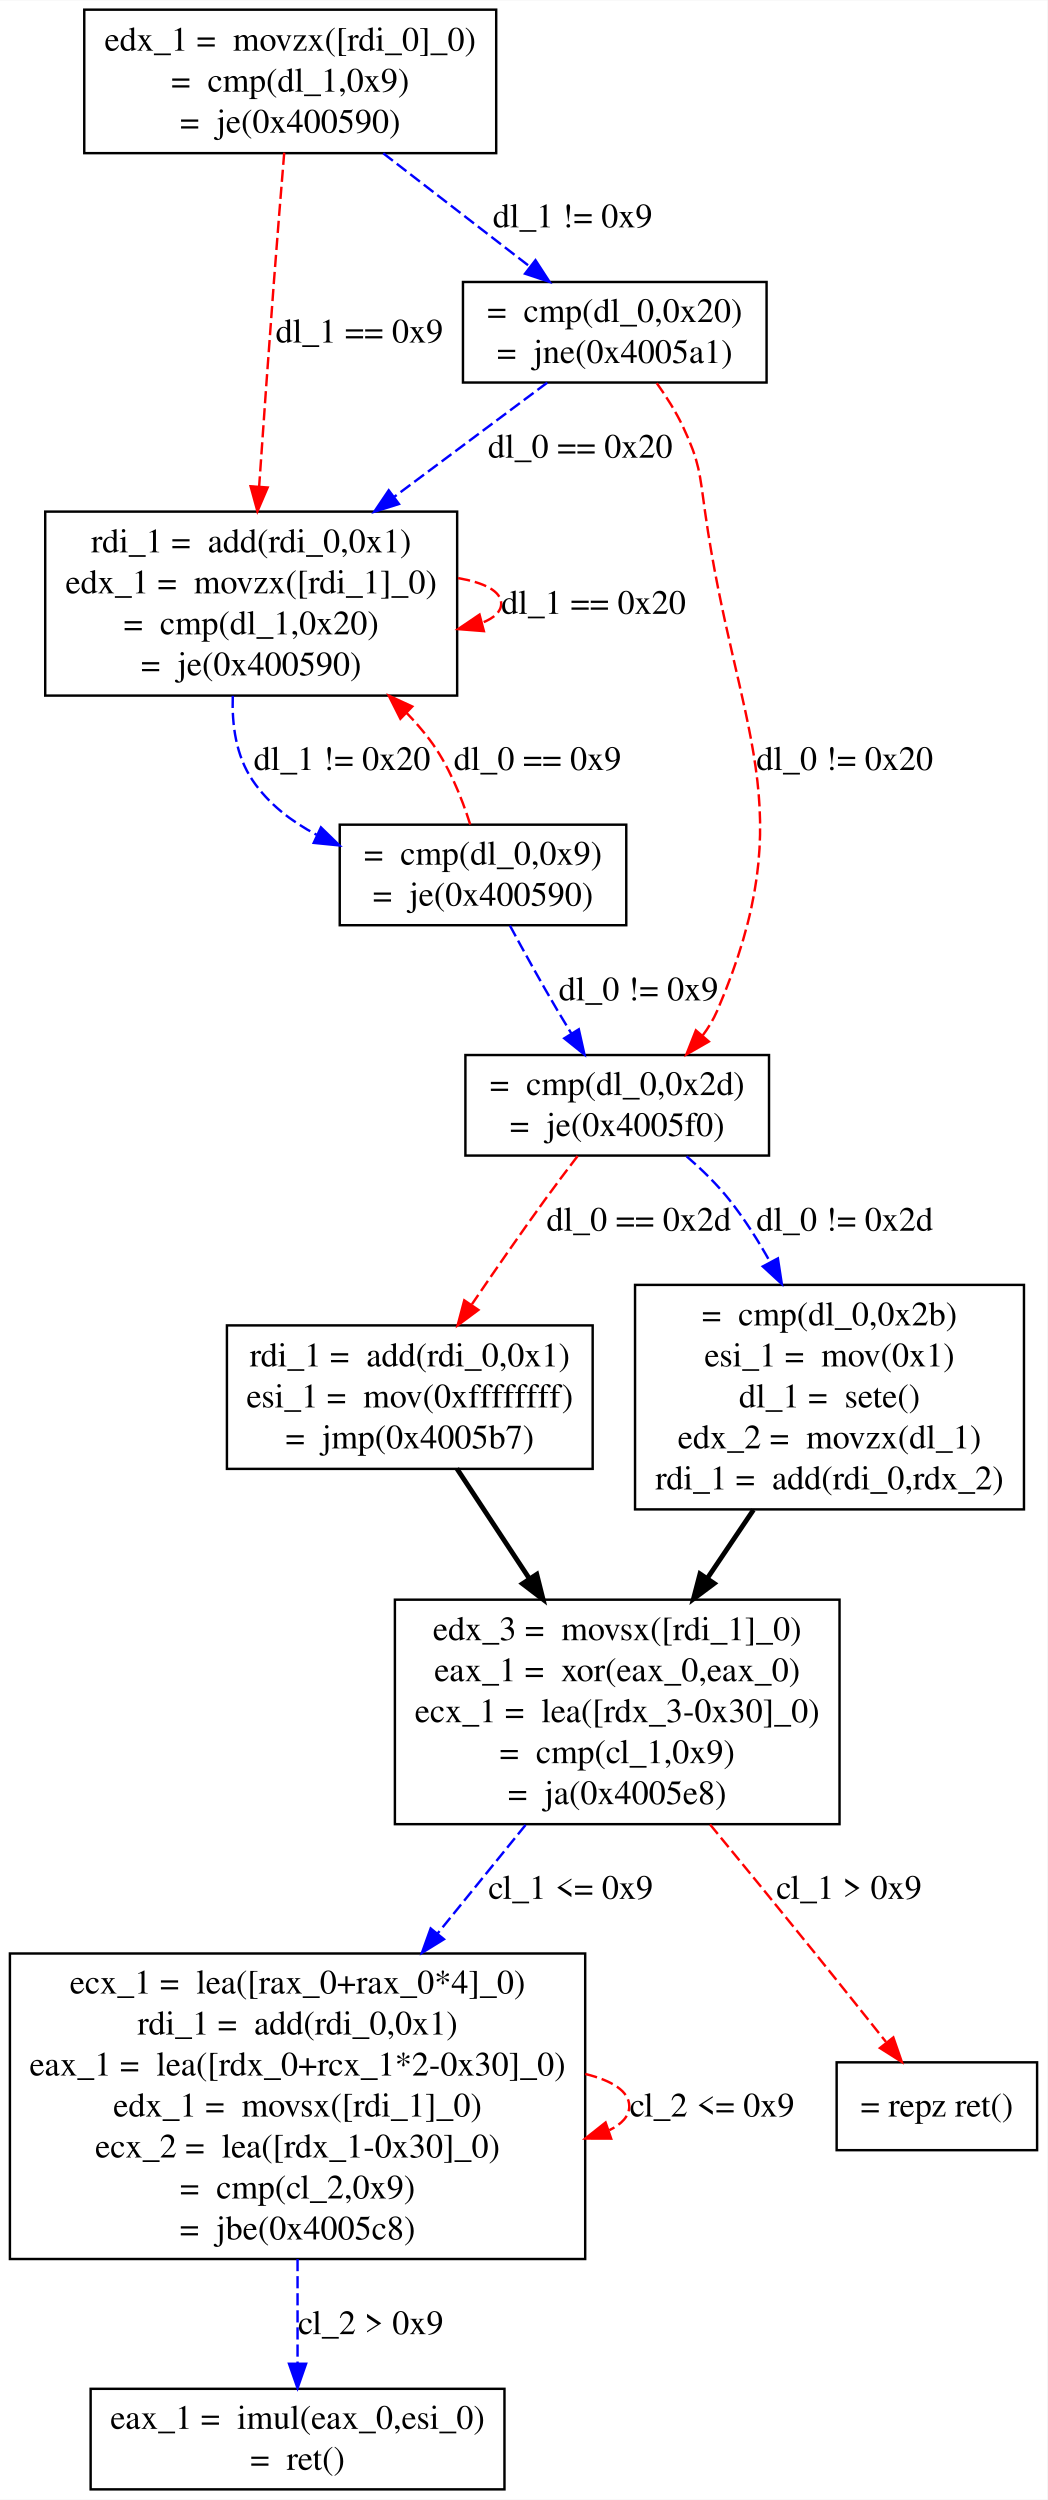
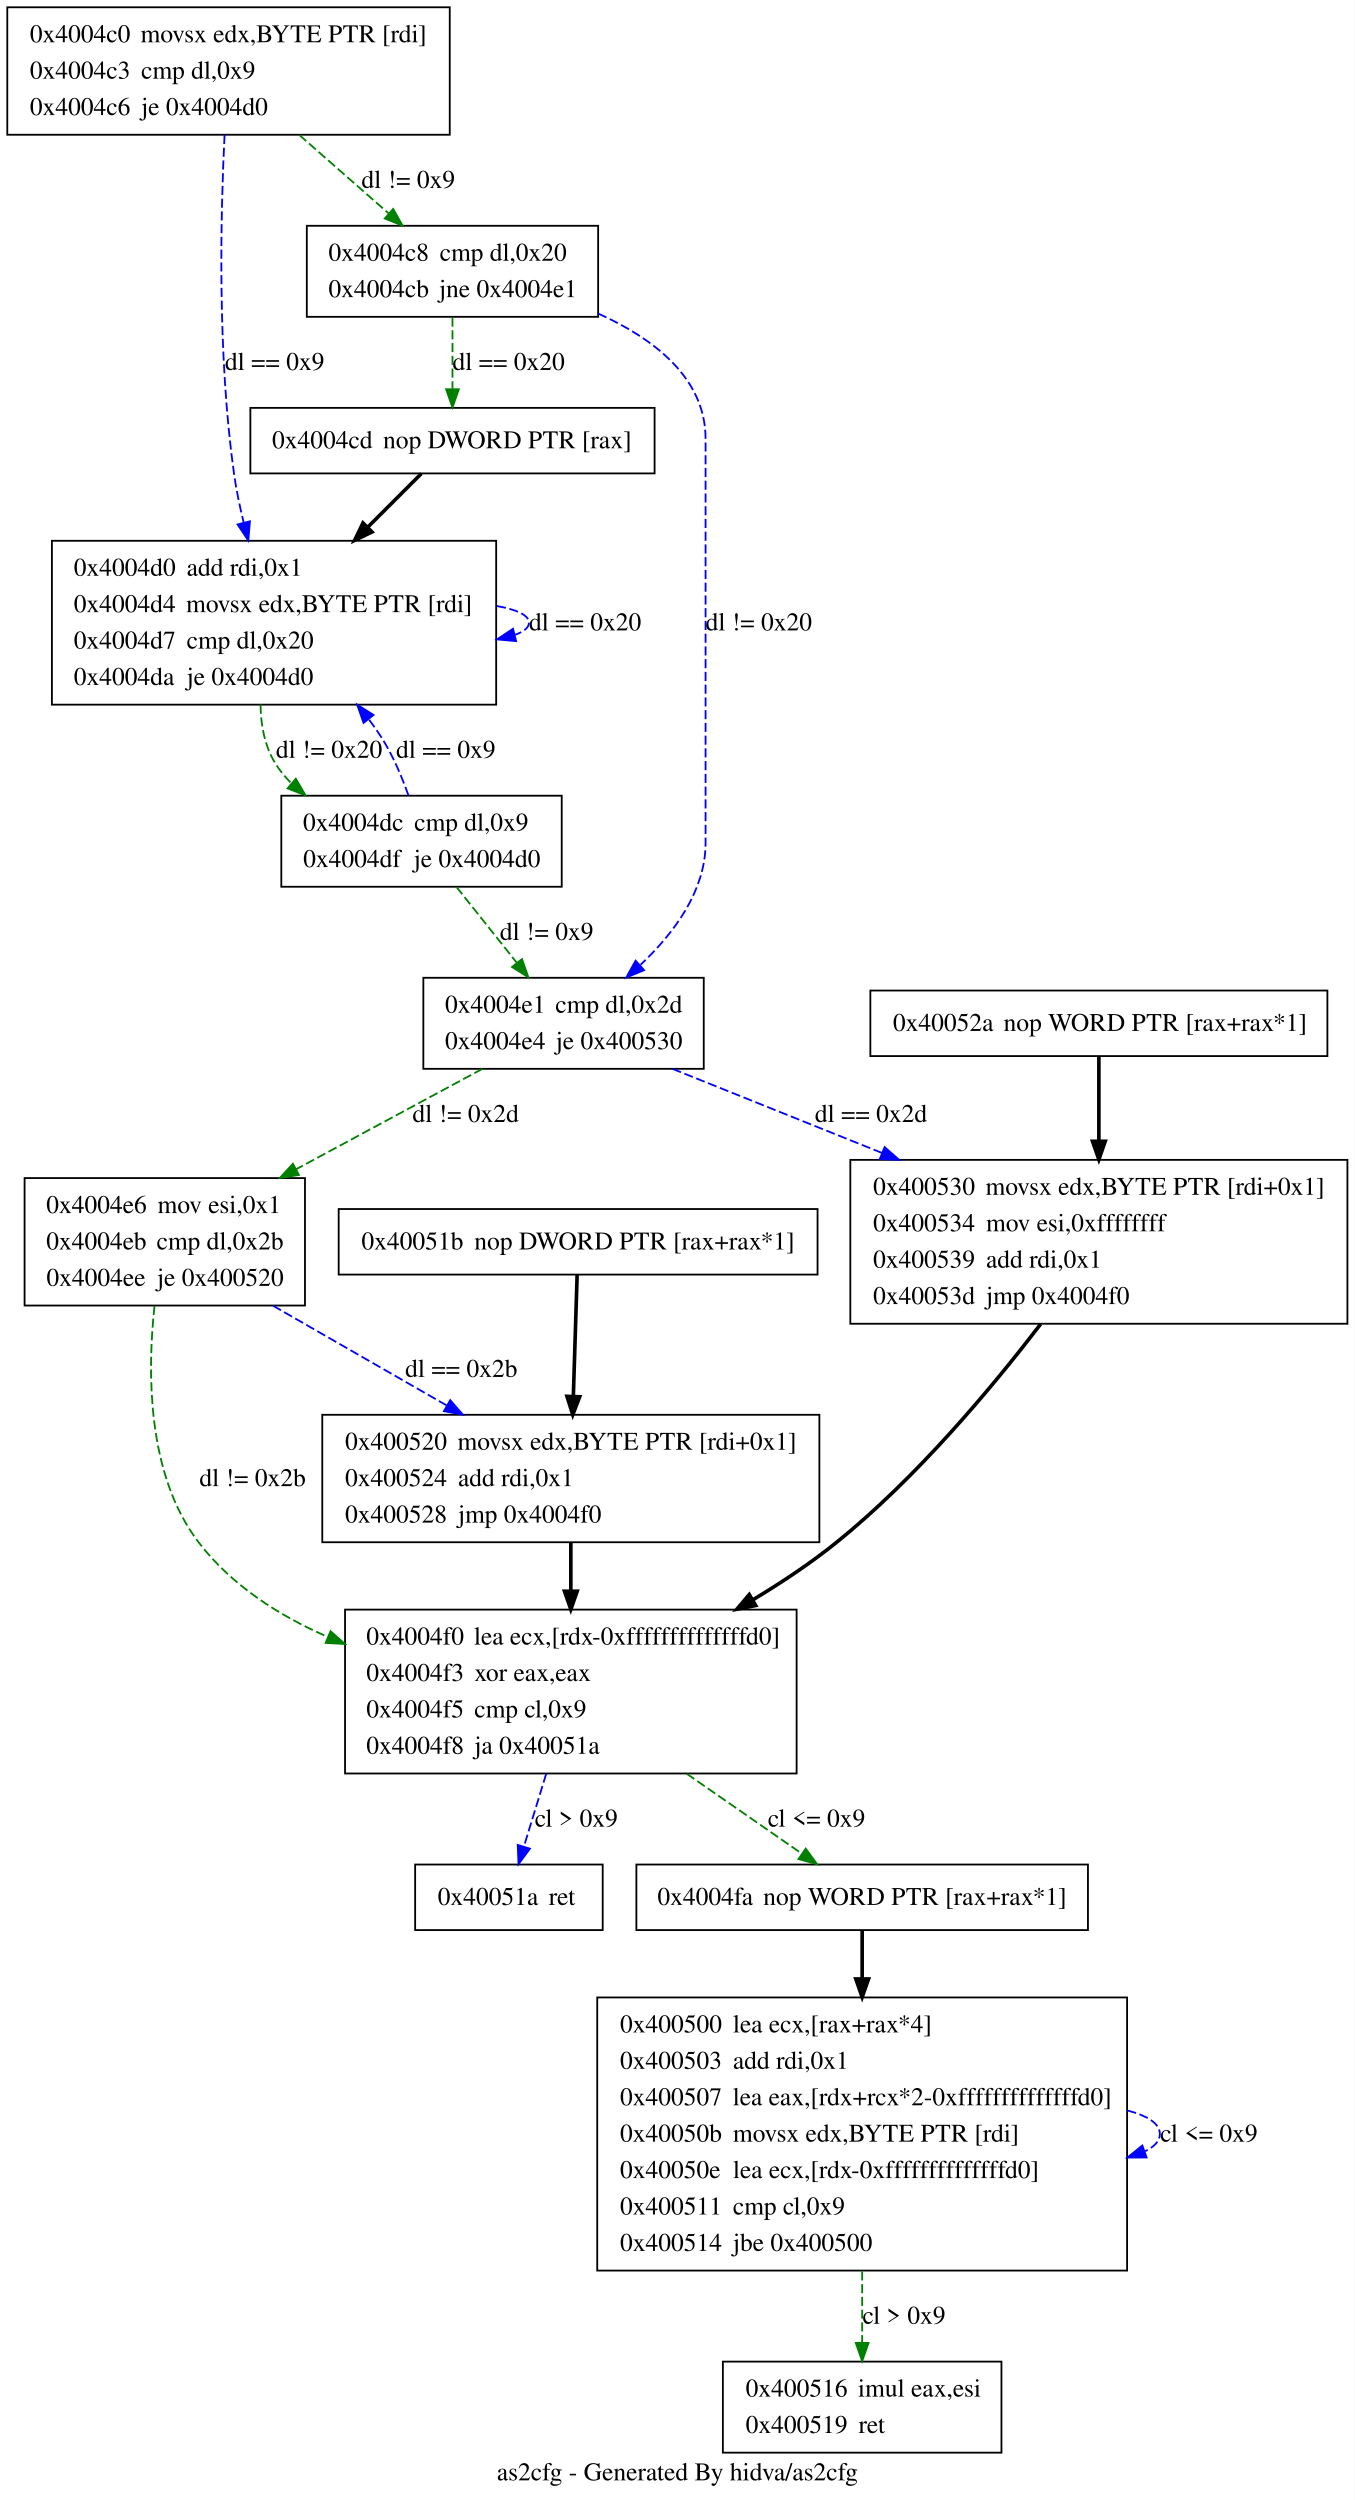
- <svg xmlns="http://www.w3.org/2000/svg" xmlns:xlink="http://www.w3.org/1999/xlink" width="429pt" height="1024pt" viewBox="0.00 0.00 429.22 1024.20">
-   <g id="graph0" class="graph" transform="scale(1 1) rotate(0) translate(4 1020.2)">
-     <polygon fill="#ffffff" stroke="transparent" points="-4,4 -4,-1020.2 425.224,-1020.2 425.224,4 -4,4" />
+ <svg xmlns="http://www.w3.org/2000/svg" width="744pt" height="1373pt" viewBox="0.00 0.00 744.00 1373.00">
+   <g id="graph0" class="graph" transform="scale(1 1) rotate(0) translate(4 1369)">
+     <polygon fill="white" stroke="transparent" points="-4,4 -4,-1369 740,-1369 740,4 -4,4" />
+     <text text-anchor="middle" x="368" y="-6.8" font-family="Times,serif" font-size="14.00">as2cfg - Generated By hidva/as2cfg</text>
    <g id="node1" class="node">
-       <g id="a_node1">
-         <a xlink:title="0x400580">
-           <polygon fill="none" stroke="#000000" points="199.346,-1016.401 30.53,-1016.401 30.53,-957.599 199.346,-957.599 199.346,-1016.401" />
-           <text text-anchor="middle" x="114.939" y="-999.6" font-family="Times,serif" font-size="14.00" fill="#000000">edx_1 =  movzx([rdi_0]_0)</text>
-           <text text-anchor="middle" x="114.939" y="-982.8" font-family="Times,serif" font-size="14.00" fill="#000000"> =  cmp(dl_1,0x9)</text>
-           <text text-anchor="middle" x="114.939" y="-966" font-family="Times,serif" font-size="14.00" fill="#000000"> =  je(0x400590)</text>
-         </a>
-       </g>
+       <polygon fill="none" stroke="black" points="243,-1365 0,-1365 0,-1295 243,-1295 243,-1365" />
+       <text text-anchor="start" x="12.39" y="-1345.8" font-family="Times,serif" font-size="14.00">0x4004c0</text>
+       <text text-anchor="start" x="73.17" y="-1345.8" font-family="Times,serif" font-size="14.00">movsx edx,BYTE PTR [rdi]</text>
+       <text text-anchor="start" x="12.39" y="-1325.8" font-family="Times,serif" font-size="14.00">0x4004c3</text>
+       <text text-anchor="start" x="73.5" y="-1325.8" font-family="Times,serif" font-size="14.00">cmp dl,0x9</text>
+       <text text-anchor="start" x="12.39" y="-1305.8" font-family="Times,serif" font-size="14.00">0x4004c6</text>
+       <text text-anchor="start" x="73.5" y="-1305.8" font-family="Times,serif" font-size="14.00">je 0x4004d0</text>
    </g>
    <g id="node2" class="node">
-       <g id="a_node2">
-         <a xlink:title="0x400590">
-           <polygon fill="none" stroke="#000000" points="183.346,-810.7 14.53,-810.7 14.53,-735.3 183.346,-735.3 183.346,-810.7" />
-           <text text-anchor="middle" x="98.939" y="-794" font-family="Times,serif" font-size="14.00" fill="#000000">rdi_1 =  add(rdi_0,0x1)</text>
-           <text text-anchor="middle" x="98.939" y="-777.2" font-family="Times,serif" font-size="14.00" fill="#000000">edx_1 =  movzx([rdi_1]_0)</text>
-           <text text-anchor="middle" x="98.939" y="-760.4" font-family="Times,serif" font-size="14.00" fill="#000000"> =  cmp(dl_1,0x20)</text>
-           <text text-anchor="middle" x="98.939" y="-743.6" font-family="Times,serif" font-size="14.00" fill="#000000"> =  je(0x400590)</text>
-         </a>
-       </g>
+       <polygon fill="none" stroke="black" points="268.5,-1072 24.5,-1072 24.5,-982 268.5,-982 268.5,-1072" />
+       <text text-anchor="start" x="36.5" y="-1052.8" font-family="Times,serif" font-size="14.00">0x4004d0</text>
+       <text text-anchor="start" x="98.5" y="-1052.8" font-family="Times,serif" font-size="14.00">add rdi,0x1</text>
+       <text text-anchor="start" x="36.5" y="-1032.8" font-family="Times,serif" font-size="14.00">0x4004d4</text>
+       <text text-anchor="start" x="98.17" y="-1032.8" font-family="Times,serif" font-size="14.00">movsx edx,BYTE PTR [rdi]</text>
+       <text text-anchor="start" x="36.5" y="-1012.8" font-family="Times,serif" font-size="14.00">0x4004d7</text>
+       <text text-anchor="start" x="98.5" y="-1012.8" font-family="Times,serif" font-size="14.00">cmp dl,0x20</text>
+       <text text-anchor="start" x="36.5" y="-992.8" font-family="Times,serif" font-size="14.00">0x4004da</text>
+       <text text-anchor="start" x="98.5" y="-992.8" font-family="Times,serif" font-size="14.00">je 0x4004d0</text>
    </g>
    <g id="edge1" class="edge">
-       <path fill="none" stroke="#ff0000" stroke-dasharray="5,2" d="M112.481,-957.784C111.185,-942.132 109.591,-922.518 108.259,-905 106.138,-877.115 103.927,-845.903 102.191,-820.833" />
-       <polygon fill="#ff0000" stroke="#ff0000" points="105.682,-820.581 101.502,-810.846 98.699,-821.063 105.682,-820.581" />
-       <text text-anchor="middle" x="143.278" y="-880" font-family="Times,serif" font-size="14.00" fill="#000000">dl_1 == 0x9</text>
+       <path fill="none" stroke="blue" stroke-dasharray="5,2" d="M119.33,-1294.88C117.16,-1251.46 115.34,-1174.25 124.5,-1109 125.74,-1100.19 127.63,-1090.98 129.81,-1082.06" />
+       <polygon fill="blue" stroke="blue" points="133.25,-1082.7 132.36,-1072.14 126.47,-1080.96 133.25,-1082.7" />
+       <text text-anchor="middle" x="146.84" y="-1165.8" font-family="Times,serif" font-size="14.00">dl == 0x9</text>
    </g>
    <g id="node3" class="node">
-       <g id="a_node3">
-         <a xlink:title="0x400588">
-           <polygon fill="none" stroke="#000000" points="310.15,-904.802 185.727,-904.802 185.727,-863.598 310.15,-863.598 310.15,-904.802" />
-           <text text-anchor="middle" x="247.939" y="-888.4" font-family="Times,serif" font-size="14.00" fill="#000000"> =  cmp(dl_0,0x20)</text>
-           <text text-anchor="middle" x="247.939" y="-871.6" font-family="Times,serif" font-size="14.00" fill="#000000"> =  jne(0x4005a1)</text>
-         </a>
-       </g>
+       <polygon fill="none" stroke="black" points="324.5,-1245 164.5,-1245 164.5,-1195 324.5,-1195 324.5,-1245" />
+       <text text-anchor="start" x="176.39" y="-1225.8" font-family="Times,serif" font-size="14.00">0x4004c8</text>
+       <text text-anchor="start" x="237.5" y="-1225.8" font-family="Times,serif" font-size="14.00">cmp dl,0x20</text>
+       <text text-anchor="start" x="176.39" y="-1205.8" font-family="Times,serif" font-size="14.00">0x4004cb</text>
+       <text text-anchor="start" x="237.09" y="-1205.8" font-family="Times,serif" font-size="14.00">jne 0x4004e1</text>
    </g>
    <g id="edge2" class="edge">
-       <path fill="none" stroke="#0000ff" stroke-dasharray="5,2" d="M153.051,-957.542C171.956,-942.93 194.628,-925.405 213.07,-911.151" />
-       <polygon fill="#0000ff" stroke="#0000ff" points="215.445,-913.739 221.216,-904.854 211.164,-908.201 215.445,-913.739" />
-       <text text-anchor="middle" x="230.661" y="-927.2" font-family="Times,serif" font-size="14.00" fill="#000000">dl_1 != 0x9</text>
+       <path fill="none" stroke="green" stroke-dasharray="5,2" d="M160.42,-1294.83C176.12,-1281.04 194.1,-1265.25 209.4,-1251.82" />
+       <polygon fill="green" stroke="green" points="211.92,-1254.26 217.13,-1245.04 207.3,-1249 211.92,-1254.26" />
+       <text text-anchor="middle" x="220.22" y="-1265.8" font-family="Times,serif" font-size="14.00">dl != 0x9</text>
+     </g>
+     <g id="edge6" class="edge">
+       <path fill="none" stroke="blue" stroke-dasharray="5,2" d="M268.9,-1036.16C279.72,-1034.23 286.5,-1031.18 286.5,-1027 286.5,-1024.32 283.72,-1022.11 278.87,-1020.36" />
+       <polygon fill="blue" stroke="blue" points="279.45,-1016.89 268.9,-1017.84 277.74,-1023.68 279.45,-1016.89" />
+       <text text-anchor="middle" x="317.34" y="-1022.8" font-family="Times,serif" font-size="14.00">dl == 0x20</text>
+     </g>
+     <g id="node6" class="node">
+       <polygon fill="none" stroke="black" points="304.5,-932 150.5,-932 150.5,-882 304.5,-882 304.5,-932" />
+       <text text-anchor="start" x="162.39" y="-912.8" font-family="Times,serif" font-size="14.00">0x4004dc</text>
+       <text text-anchor="start" x="223.5" y="-912.8" font-family="Times,serif" font-size="14.00">cmp dl,0x9</text>
+       <text text-anchor="start" x="162.5" y="-892.8" font-family="Times,serif" font-size="14.00">0x4004df</text>
+       <text text-anchor="start" x="223.2" y="-892.8" font-family="Times,serif" font-size="14.00">je 0x4004d0</text>
+     </g>
+     <g id="edge7" class="edge">
+       <path fill="none" stroke="green" stroke-dasharray="5,2" d="M139.09,-981.99C139.23,-970.89 141.27,-959.46 147.05,-950 149.59,-945.85 152.68,-942.09 156.16,-938.68" />
+       <polygon fill="green" stroke="green" points="158.45,-941.33 163.8,-932.19 153.92,-936 158.45,-941.33" />
+       <text text-anchor="middle" x="176.72" y="-952.8" font-family="Times,serif" font-size="14.00">dl != 0x20</text>
+     </g>
+     <g id="node4" class="node">
+       <polygon fill="none" stroke="black" points="382.5,-832 228.5,-832 228.5,-782 382.5,-782 382.5,-832" />
+       <text text-anchor="start" x="240.39" y="-812.8" font-family="Times,serif" font-size="14.00">0x4004e1</text>
+       <text text-anchor="start" x="301" y="-812.8" font-family="Times,serif" font-size="14.00">cmp dl,0x2d</text>
+       <text text-anchor="start" x="240.39" y="-792.8" font-family="Times,serif" font-size="14.00">0x4004e4</text>
+       <text text-anchor="start" x="301.2" y="-792.8" font-family="Times,serif" font-size="14.00">je 0x400530</text>
    </g>
    <g id="edge3" class="edge">
-       <path fill="none" stroke="#ff0000" stroke-dasharray="5,2" d="M183.736,-783.45C194.385,-781.608 201.393,-778.125 201.393,-773 201.393,-769.717 198.517,-767.107 193.65,-765.172" />
-       <polygon fill="#ff0000" stroke="#ff0000" points="194.298,-761.723 183.736,-762.55 192.509,-768.49 194.298,-761.723" />
-       <text text-anchor="middle" x="239.232" y="-768.8" font-family="Times,serif" font-size="14.00" fill="#000000">dl_1 == 0x20</text>
-     </g>
-     <g id="node4" class="node">
-       <g id="a_node4">
-         <a xlink:title="0x40059c">
-           <polygon fill="none" stroke="#000000" points="252.65,-682.402 135.227,-682.402 135.227,-641.198 252.65,-641.198 252.65,-682.402" />
-           <text text-anchor="middle" x="193.939" y="-666" font-family="Times,serif" font-size="14.00" fill="#000000"> =  cmp(dl_0,0x9)</text>
-           <text text-anchor="middle" x="193.939" y="-649.2" font-family="Times,serif" font-size="14.00" fill="#000000"> =  je(0x400590)</text>
-         </a>
-       </g>
+       <path fill="none" stroke="blue" stroke-dasharray="5,2" d="M324.55,-1196.78C355.45,-1182.9 383.5,-1161.17 383.5,-1128 383.5,-1128 383.5,-1128 383.5,-906 383.5,-879.74 366.15,-856.45 347.81,-839.17" />
+       <polygon fill="blue" stroke="blue" points="349.73,-836.19 339.94,-832.14 345.07,-841.41 349.73,-836.19" />
+       <text text-anchor="middle" x="412.72" y="-1022.8" font-family="Times,serif" font-size="14.00">dl != 0x20</text>
+     </g>
+     <g id="node5" class="node">
+       <polygon fill="none" stroke="black" points="355.5,-1145 133.5,-1145 133.5,-1109 355.5,-1109 355.5,-1145" />
+       <text text-anchor="start" x="145.39" y="-1122.8" font-family="Times,serif" font-size="14.00">0x4004cd</text>
+       <text text-anchor="start" x="206.37" y="-1122.8" font-family="Times,serif" font-size="14.00">nop DWORD PTR [rax]</text>
    </g>
    <g id="edge4" class="edge">
-       <path fill="none" stroke="#0000ff" stroke-dasharray="5,2" d="M91.399,-735.224C90.969,-723.279 92.736,-710.598 99.493,-700.6 106.018,-690.944 115.421,-683.689 125.792,-678.239" />
-       <polygon fill="#0000ff" stroke="#0000ff" points="127.522,-681.294 135.108,-673.898 124.566,-674.949 127.522,-681.294" />
-       <text text-anchor="middle" x="136.161" y="-704.8" font-family="Times,serif" font-size="14.00" fill="#000000">dl_1 != 0x20</text>
-     </g>
-     <g id="edge6" class="edge">
-       <path fill="none" stroke="#0000ff" stroke-dasharray="5,2" d="M220.262,-863.545C202.65,-850.401 179.168,-832.876 157.555,-816.746" />
-       <polygon fill="#0000ff" stroke="#0000ff" points="159.487,-813.821 149.38,-810.645 155.301,-819.431 159.487,-813.821" />
-       <text text-anchor="middle" x="233.778" y="-832.8" font-family="Times,serif" font-size="14.00" fill="#000000">dl_0 == 0x20</text>
-     </g>
-     <g id="node5" class="node">
-       <g id="a_node5">
-         <a xlink:title="0x4005a1">
-           <polygon fill="none" stroke="#000000" points="311.15,-588.002 186.727,-588.002 186.727,-546.798 311.15,-546.798 311.15,-588.002" />
-           <text text-anchor="middle" x="248.939" y="-571.6" font-family="Times,serif" font-size="14.00" fill="#000000"> =  cmp(dl_0,0x2d)</text>
-           <text text-anchor="middle" x="248.939" y="-554.8" font-family="Times,serif" font-size="14.00" fill="#000000"> =  je(0x4005f0)</text>
-         </a>
-       </g>
+       <path fill="none" stroke="green" stroke-dasharray="5,2" d="M244.5,-1194.61C244.5,-1182.56 244.5,-1167.97 244.5,-1155.52" />
+       <polygon fill="green" stroke="green" points="248,-1155.24 244.5,-1145.24 241,-1155.24 248,-1155.24" />
+       <text text-anchor="middle" x="275.34" y="-1165.8" font-family="Times,serif" font-size="14.00">dl == 0x20</text>
+     </g>
+     <g id="node7" class="node">
+       <polygon fill="none" stroke="black" points="736,-732 463,-732 463,-642 736,-642 736,-732" />
+       <text text-anchor="start" x="475.5" y="-712.8" font-family="Times,serif" font-size="14.00">0x400530</text>
+       <text text-anchor="start" x="537.22" y="-712.8" font-family="Times,serif" font-size="14.00">movsx edx,BYTE PTR [rdi+0x1]</text>
+       <text text-anchor="start" x="475.5" y="-692.8" font-family="Times,serif" font-size="14.00">0x400534</text>
+       <text text-anchor="start" x="537.5" y="-692.8" font-family="Times,serif" font-size="14.00">mov esi,0xffffffff</text>
+       <text text-anchor="start" x="475.5" y="-672.8" font-family="Times,serif" font-size="14.00">0x400539</text>
+       <text text-anchor="start" x="537.5" y="-672.8" font-family="Times,serif" font-size="14.00">add rdi,0x1</text>
+       <text text-anchor="start" x="475.5" y="-652.8" font-family="Times,serif" font-size="14.00">0x40053d</text>
+       <text text-anchor="start" x="537.5" y="-652.8" font-family="Times,serif" font-size="14.00">jmp 0x4004f0</text>
+     </g>
+     <g id="edge10" class="edge">
+       <path fill="none" stroke="blue" stroke-dasharray="5,2" d="M365.35,-781.98C398.46,-768.69 440.79,-751.7 480.34,-735.83" />
+       <polygon fill="blue" stroke="blue" points="481.82,-739.01 489.79,-732.03 479.21,-732.51 481.82,-739.01" />
+       <text text-anchor="middle" x="474.34" y="-752.8" font-family="Times,serif" font-size="14.00">dl == 0x2d</text>
+     </g>
+     <g id="node8" class="node">
+       <polygon fill="none" stroke="black" points="163.5,-722 9.5,-722 9.5,-652 163.5,-652 163.5,-722" />
+       <text text-anchor="start" x="21.39" y="-702.8" font-family="Times,serif" font-size="14.00">0x4004e6</text>
+       <text text-anchor="start" x="82.5" y="-702.8" font-family="Times,serif" font-size="14.00">mov esi,0x1</text>
+       <text text-anchor="start" x="21.39" y="-682.8" font-family="Times,serif" font-size="14.00">0x4004eb</text>
+       <text text-anchor="start" x="82" y="-682.8" font-family="Times,serif" font-size="14.00">cmp dl,0x2b</text>
+       <text text-anchor="start" x="21.5" y="-662.8" font-family="Times,serif" font-size="14.00">0x4004ee</text>
+       <text text-anchor="start" x="82.2" y="-662.8" font-family="Times,serif" font-size="14.00">je 0x400520</text>
+     </g>
+     <g id="edge11" class="edge">
+       <path fill="none" stroke="green" stroke-dasharray="5,2" d="M260.92,-781.98C231.53,-766.14 192.37,-745.05 158.61,-726.85" />
+       <polygon fill="green" stroke="green" points="160.16,-723.71 149.7,-722.05 156.84,-729.88 160.16,-723.71" />
+       <text text-anchor="middle" x="251.72" y="-752.8" font-family="Times,serif" font-size="14.00">dl != 0x2d</text>
    </g>
    <g id="edge5" class="edge">
-       <path fill="none" stroke="#ff0000" stroke-dasharray="5,2" d="M265.147,-863.337C269.129,-857.762 273.043,-851.566 275.938,-845.4 282.73,-830.94 282.711,-826.419 284.938,-810.6 297.606,-720.616 325.867,-689.667 289.938,-606.2 288.37,-602.557 286.274,-599.096 283.854,-595.851" />
-       <polygon fill="#ff0000" stroke="#ff0000" points="286.476,-593.533 277.294,-588.248 281.177,-598.106 286.476,-593.533" />
-       <text text-anchor="middle" x="342.161" y="-704.8" font-family="Times,serif" font-size="14.00" fill="#000000">dl_0 != 0x20</text>
+       <path fill="none" stroke="black" stroke-width="2" d="M227.43,-1108.93C219.14,-1100.64 208.7,-1090.2 198.09,-1079.59" />
+       <polygon fill="black" stroke="black" stroke-width="2" points="200.29,-1076.84 190.74,-1072.24 195.34,-1081.79 200.29,-1076.84" />
+     </g>
+     <g id="edge8" class="edge">
+       <path fill="none" stroke="blue" stroke-dasharray="5,2" d="M220.32,-932.14C216.7,-942.4 211.73,-954.22 205.5,-964 203.36,-967.36 201.02,-970.69 198.55,-973.97" />
+       <polygon fill="blue" stroke="blue" points="195.66,-971.98 192.17,-981.99 201.13,-976.34 195.66,-971.98" />
+       <text text-anchor="middle" x="240.84" y="-952.8" font-family="Times,serif" font-size="14.00">dl == 0x9</text>
    </g>
    <g id="edge9" class="edge">
-       <path fill="none" stroke="#ff0000" stroke-dasharray="5,2" d="M188.707,-682.452C185.203,-693.558 179.774,-707.057 171.939,-717.4 169.083,-721.17 165.907,-724.813 162.525,-728.308" />
-       <polygon fill="#ff0000" stroke="#ff0000" points="160.084,-725.801 155.328,-735.268 164.95,-730.832 160.084,-725.801" />
-       <text text-anchor="middle" x="216.278" y="-704.8" font-family="Times,serif" font-size="14.00" fill="#000000">dl_0 == 0x9</text>
-     </g>
-     <g id="edge10" class="edge">
-       <path fill="none" stroke="#0000ff" stroke-dasharray="5,2" d="M204.966,-641.039C210.651,-630.517 217.784,-617.588 224.493,-606.2 226.285,-603.158 228.189,-600.006 230.114,-596.873" />
-       <polygon fill="#0000ff" stroke="#0000ff" points="233.199,-598.54 235.513,-588.201 227.256,-594.84 233.199,-598.54" />
-       <text text-anchor="middle" x="257.661" y="-610.4" font-family="Times,serif" font-size="14.00" fill="#000000">dl_0 != 0x9</text>
-     </g>
-     <g id="node6" class="node">
-       <g id="a_node6">
-         <a xlink:title="0x4005f0">
-           <polygon fill="none" stroke="#000000" points="238.88,-477.201 88.997,-477.201 88.997,-418.399 238.88,-418.399 238.88,-477.201" />
-           <text text-anchor="middle" x="163.939" y="-460.4" font-family="Times,serif" font-size="14.00" fill="#000000">rdi_1 =  add(rdi_0,0x1)</text>
-           <text text-anchor="middle" x="163.939" y="-443.6" font-family="Times,serif" font-size="14.00" fill="#000000">esi_1 =  mov(0xffffffff)</text>
-           <text text-anchor="middle" x="163.939" y="-426.8" font-family="Times,serif" font-size="14.00" fill="#000000"> =  jmp(0x4005b7)</text>
-         </a>
-       </g>
-     </g>
-     <g id="edge7" class="edge">
-       <path fill="none" stroke="#ff0000" stroke-dasharray="5,2" d="M232.715,-546.61C228.289,-540.825 223.536,-534.508 219.259,-528.6 209.281,-514.819 198.65,-499.465 189.401,-485.873" />
-       <polygon fill="#ff0000" stroke="#ff0000" points="192.052,-483.545 183.544,-477.23 186.257,-487.472 192.052,-483.545" />
-       <text text-anchor="middle" x="257.778" y="-516" font-family="Times,serif" font-size="14.00" fill="#000000">dl_0 == 0x2d</text>
-     </g>
-     <g id="node7" class="node">
-       <g id="a_node7">
-         <a xlink:title="0x4005a6">
-           <polygon fill="none" stroke="#000000" points="415.632,-493.8 256.245,-493.8 256.245,-401.8 415.632,-401.8 415.632,-493.8" />
-           <text text-anchor="middle" x="335.938" y="-477.2" font-family="Times,serif" font-size="14.00" fill="#000000"> =  cmp(dl_0,0x2b)</text>
-           <text text-anchor="middle" x="335.938" y="-460.4" font-family="Times,serif" font-size="14.00" fill="#000000">esi_1 =  mov(0x1)</text>
-           <text text-anchor="middle" x="335.938" y="-443.6" font-family="Times,serif" font-size="14.00" fill="#000000">dl_1 =  sete()</text>
-           <text text-anchor="middle" x="335.938" y="-426.8" font-family="Times,serif" font-size="14.00" fill="#000000">edx_2 =  movzx(dl_1)</text>
-           <text text-anchor="middle" x="335.938" y="-410" font-family="Times,serif" font-size="14.00" fill="#000000">rdi_1 =  add(rdi_0,rdx_2)</text>
-         </a>
-       </g>
-     </g>
-     <g id="edge8" class="edge">
-       <path fill="none" stroke="#0000ff" stroke-dasharray="5,2" d="M277.392,-546.476C283.632,-541.086 289.879,-534.988 294.938,-528.6 301.091,-520.831 306.699,-511.993 311.657,-503.082" />
-       <polygon fill="#0000ff" stroke="#0000ff" points="314.784,-504.655 316.394,-494.183 308.605,-501.365 314.784,-504.655" />
-       <text text-anchor="middle" x="342.161" y="-516" font-family="Times,serif" font-size="14.00" fill="#000000">dl_0 != 0x2d</text>
-     </g>
-     <g id="node8" class="node">
-       <g id="a_node8">
-         <a xlink:title="0x4005b7">
-           <polygon fill="none" stroke="#000000" points="340.046,-364.8 157.831,-364.8 157.831,-272.8 340.046,-272.8 340.046,-364.8" />
-           <text text-anchor="middle" x="248.939" y="-348.2" font-family="Times,serif" font-size="14.00" fill="#000000">edx_3 =  movsx([rdi_1]_0)</text>
-           <text text-anchor="middle" x="248.939" y="-331.4" font-family="Times,serif" font-size="14.00" fill="#000000">eax_1 =  xor(eax_0,eax_0)</text>
-           <text text-anchor="middle" x="248.939" y="-314.6" font-family="Times,serif" font-size="14.00" fill="#000000">ecx_1 =  lea([rdx_3-0x30]_0)</text>
-           <text text-anchor="middle" x="248.939" y="-297.8" font-family="Times,serif" font-size="14.00" fill="#000000"> =  cmp(cl_1,0x9)</text>
-           <text text-anchor="middle" x="248.939" y="-281" font-family="Times,serif" font-size="14.00" fill="#000000"> =  ja(0x4005e8)</text>
-         </a>
-       </g>
-     </g>
-     <g id="edge11" class="edge">
-       <path fill="none" stroke="#000000" stroke-width="2" d="M183.226,-418.528C192.029,-405.168 202.749,-388.9 212.955,-373.411" />
-       <polygon fill="#000000" stroke="#000000" stroke-width="2" points="215.977,-375.185 218.556,-364.909 210.131,-371.334 215.977,-375.185" />
+       <path fill="none" stroke="green" stroke-dasharray="5,2" d="M246.78,-881.78C256.72,-869.29 268.97,-853.89 279.71,-840.4" />
+       <polygon fill="green" stroke="green" points="282.68,-842.29 286.17,-832.29 277.2,-837.93 282.68,-842.29" />
+       <text text-anchor="middle" x="296.22" y="-852.8" font-family="Times,serif" font-size="14.00">dl != 0x9</text>
+     </g>
+     <g id="node10" class="node">
+       <polygon fill="none" stroke="black" points="433.5,-485 185.5,-485 185.5,-395 433.5,-395 433.5,-485" />
+       <text text-anchor="start" x="197.17" y="-465.8" font-family="Times,serif" font-size="14.00">0x4004f0</text>
+       <text text-anchor="start" x="256.27" y="-465.8" font-family="Times,serif" font-size="14.00">lea ecx,[rdx-0xffffffffffffffd0]</text>
+       <text text-anchor="start" x="197.17" y="-445.8" font-family="Times,serif" font-size="14.00">0x4004f3</text>
+       <text text-anchor="start" x="256.5" y="-445.8" font-family="Times,serif" font-size="14.00">xor eax,eax</text>
+       <text text-anchor="start" x="197.17" y="-425.8" font-family="Times,serif" font-size="14.00">0x4004f5</text>
+       <text text-anchor="start" x="256.5" y="-425.8" font-family="Times,serif" font-size="14.00">cmp cl,0x9</text>
+       <text text-anchor="start" x="197.17" y="-405.8" font-family="Times,serif" font-size="14.00">0x4004f8</text>
+       <text text-anchor="start" x="256.5" y="-405.8" font-family="Times,serif" font-size="14.00">ja 0x40051a</text>
+     </g>
+     <g id="edge22" class="edge">
+       <path fill="none" stroke="black" stroke-width="2" d="M567.55,-641.85C540.47,-606.51 499.16,-557.19 455.5,-522 441.41,-510.64 425.51,-500.01 409.51,-490.42" />
+       <polygon fill="black" stroke="black" stroke-width="2" points="411.03,-487.25 400.63,-485.2 407.48,-493.28 411.03,-487.25" />
+     </g>
+     <g id="node9" class="node">
+       <polygon fill="none" stroke="black" points="446,-592 173,-592 173,-522 446,-522 446,-592" />
+       <text text-anchor="start" x="185.5" y="-572.8" font-family="Times,serif" font-size="14.00">0x400520</text>
+       <text text-anchor="start" x="247.22" y="-572.8" font-family="Times,serif" font-size="14.00">movsx edx,BYTE PTR [rdi+0x1]</text>
+       <text text-anchor="start" x="185.5" y="-552.8" font-family="Times,serif" font-size="14.00">0x400524</text>
+       <text text-anchor="start" x="247.5" y="-552.8" font-family="Times,serif" font-size="14.00">add rdi,0x1</text>
+       <text text-anchor="start" x="185.5" y="-532.8" font-family="Times,serif" font-size="14.00">0x400528</text>
+       <text text-anchor="start" x="247.5" y="-532.8" font-family="Times,serif" font-size="14.00">jmp 0x4004f0</text>
    </g>
    <g id="edge12" class="edge">
-       <path fill="none" stroke="#000000" stroke-width="2" d="M304.775,-401.592C298.653,-392.515 292.176,-382.91 285.885,-373.583" />
-       <polygon fill="#000000" stroke="#000000" stroke-width="2" points="288.67,-371.452 280.177,-365.119 282.866,-375.366 288.67,-371.452" />
-     </g>
-     <g id="node9" class="node">
-       <g id="a_node9">
-         <a xlink:title="0x4005c8">
-           <polygon fill="none" stroke="#000000" points="235.815,-219.801 .061,-219.801 .061,-94.599 235.815,-94.599 235.815,-219.801" />
-           <text text-anchor="middle" x="117.939" y="-203.4" font-family="Times,serif" font-size="14.00" fill="#000000">ecx_1 =  lea([rax_0+rax_0*4]_0)</text>
-           <text text-anchor="middle" x="117.939" y="-186.6" font-family="Times,serif" font-size="14.00" fill="#000000">rdi_1 =  add(rdi_0,0x1)</text>
-           <text text-anchor="middle" x="117.939" y="-169.8" font-family="Times,serif" font-size="14.00" fill="#000000">eax_1 =  lea([rdx_0+rcx_1*2-0x30]_0)</text>
-           <text text-anchor="middle" x="117.939" y="-153" font-family="Times,serif" font-size="14.00" fill="#000000">edx_1 =  movsx([rdi_1]_0)</text>
-           <text text-anchor="middle" x="117.939" y="-136.2" font-family="Times,serif" font-size="14.00" fill="#000000">ecx_2 =  lea([rdx_1-0x30]_0)</text>
-           <text text-anchor="middle" x="117.939" y="-119.4" font-family="Times,serif" font-size="14.00" fill="#000000"> =  cmp(cl_2,0x9)</text>
-           <text text-anchor="middle" x="117.939" y="-102.6" font-family="Times,serif" font-size="14.00" fill="#000000"> =  jbe(0x4005c8)</text>
-         </a>
-       </g>
+       <path fill="none" stroke="blue" stroke-dasharray="5,2" d="M145.97,-651.87C175.33,-635.02 210.89,-614.6 241.34,-597.12" />
+       <polygon fill="blue" stroke="blue" points="243.27,-600.05 250.2,-592.04 239.78,-593.98 243.27,-600.05" />
+       <text text-anchor="middle" x="249.34" y="-612.8" font-family="Times,serif" font-size="14.00">dl == 0x2b</text>
+     </g>
+     <g id="edge13" class="edge">
+       <path fill="none" stroke="green" stroke-dasharray="5,2" d="M80.87,-651.81C76.91,-615.78 76.58,-559.21 105.05,-522 123.03,-498.5 148.86,-481.81 176.13,-469.95" />
+       <polygon fill="green" stroke="green" points="177.52,-473.17 185.43,-466.12 174.85,-466.7 177.52,-473.17" />
+       <text text-anchor="middle" x="134.72" y="-552.8" font-family="Times,serif" font-size="14.00">dl != 0x2b</text>
+     </g>
+     <g id="edge20" class="edge">
+       <path fill="none" stroke="black" stroke-width="2" d="M309.5,-521.81C309.5,-513.44 309.5,-504.27 309.5,-495.22" />
+       <polygon fill="black" stroke="black" stroke-width="2" points="313,-495.09 309.5,-485.09 306,-495.09 313,-495.09" />
+     </g>
+     <g id="node11" class="node">
+       <polygon fill="none" stroke="black" points="327,-345 224,-345 224,-309 327,-309 327,-345" />
+       <text text-anchor="start" x="236.39" y="-322.8" font-family="Times,serif" font-size="14.00">0x40051a</text>
+       <text text-anchor="start" x="297.37" y="-322.8" font-family="Times,serif" font-size="14.00">ret </text>
+     </g>
+     <g id="edge14" class="edge">
+       <path fill="none" stroke="blue" stroke-dasharray="5,2" d="M295.96,-394.81C291.84,-381.34 287.43,-366.95 283.76,-354.98" />
+       <polygon fill="blue" stroke="blue" points="287.04,-353.71 280.76,-345.18 280.34,-355.76 287.04,-353.71" />
+       <text text-anchor="middle" x="312.5" y="-365.8" font-family="Times,serif" font-size="14.00">cl &gt; 0x9</text>
+     </g>
+     <g id="node12" class="node">
+       <polygon fill="none" stroke="black" points="593.5,-345 345.5,-345 345.5,-309 593.5,-309 593.5,-345" />
+       <text text-anchor="start" x="357.06" y="-322.8" font-family="Times,serif" font-size="14.00">0x4004fa</text>
+       <text text-anchor="start" x="415.16" y="-322.8" font-family="Times,serif" font-size="14.00">nop WORD PTR [rax+rax*1]</text>
+     </g>
+     <g id="edge15" class="edge">
+       <path fill="none" stroke="green" stroke-dasharray="5,2" d="M373.2,-394.81C394.76,-379.85 417.98,-363.74 436.22,-351.09" />
+       <polygon fill="green" stroke="green" points="438.52,-353.75 444.74,-345.18 434.53,-348 438.52,-353.75" />
+       <text text-anchor="middle" x="444.45" y="-365.8" font-family="Times,serif" font-size="14.00">cl &lt;= 0x9</text>
+     </g>
+     <g id="node13" class="node">
+       <polygon fill="none" stroke="black" points="615,-272 324,-272 324,-122 615,-122 615,-272" />
+       <text text-anchor="start" x="336.5" y="-252.8" font-family="Times,serif" font-size="14.00">0x400500</text>
+       <text text-anchor="start" x="398.5" y="-252.8" font-family="Times,serif" font-size="14.00">lea ecx,[rax+rax*4]</text>
+       <text text-anchor="start" x="336.5" y="-232.8" font-family="Times,serif" font-size="14.00">0x400503</text>
+       <text text-anchor="start" x="398.5" y="-232.8" font-family="Times,serif" font-size="14.00">add rdi,0x1</text>
+       <text text-anchor="start" x="336.5" y="-212.8" font-family="Times,serif" font-size="14.00">0x400507</text>
+       <text text-anchor="start" x="398.38" y="-212.8" font-family="Times,serif" font-size="14.00">lea eax,[rdx+rcx*2-0xffffffffffffffd0]</text>
+       <text text-anchor="start" x="336.5" y="-192.8" font-family="Times,serif" font-size="14.00">0x40050b</text>
+       <text text-anchor="start" x="398.5" y="-192.8" font-family="Times,serif" font-size="14.00">movsx edx,BYTE PTR [rdi]</text>
+       <text text-anchor="start" x="336.5" y="-172.8" font-family="Times,serif" font-size="14.00">0x40050e</text>
+       <text text-anchor="start" x="398.5" y="-172.8" font-family="Times,serif" font-size="14.00">lea ecx,[rdx-0xffffffffffffffd0]</text>
+       <text text-anchor="start" x="336.5" y="-152.8" font-family="Times,serif" font-size="14.00">0x400511</text>
+       <text text-anchor="start" x="398.5" y="-152.8" font-family="Times,serif" font-size="14.00">cmp cl,0x9</text>
+       <text text-anchor="start" x="336.5" y="-132.8" font-family="Times,serif" font-size="14.00">0x400514</text>
+       <text text-anchor="start" x="398.5" y="-132.8" font-family="Times,serif" font-size="14.00">jbe 0x400500</text>
    </g>
    <g id="edge16" class="edge">
-       <path fill="none" stroke="#0000ff" stroke-dasharray="5,2" d="M211.399,-272.492C200.132,-258.593 187.506,-243.018 175.267,-227.92" />
-       <polygon fill="#0000ff" stroke="#0000ff" points="177.927,-225.643 168.911,-220.079 172.489,-230.051 177.927,-225.643" />
-       <text text-anchor="middle" x="229.886" y="-242.2" font-family="Times,serif" font-size="14.00" fill="#000000">cl_1 &lt;= 0x9</text>
-     </g>
-     <g id="node11" class="node">
-       <g id="a_node11">
-         <a xlink:title="0x4005e8">
-           <polygon fill="none" stroke="#000000" points="421.011,-175.2 338.866,-175.2 338.866,-139.2 421.011,-139.2 421.011,-175.2" />
-           <text text-anchor="middle" x="379.938" y="-153" font-family="Times,serif" font-size="14.00" fill="#000000"> = repz ret()</text>
-         </a>
-       </g>
-     </g>
-     <g id="edge15" class="edge">
-       <path fill="none" stroke="#ff0000" stroke-dasharray="5,2" d="M286.987,-272.669C300.59,-256.103 315.999,-237.253 329.938,-220 339.57,-208.079 350.153,-194.811 359.093,-183.554" />
-       <polygon fill="#ff0000" stroke="#ff0000" points="362.094,-185.402 365.566,-175.393 356.61,-181.053 362.094,-185.402" />
-       <text text-anchor="middle" x="343.938" y="-242.2" font-family="Times,serif" font-size="14.00" fill="#000000">cl_1 &gt; 0x9</text>
-     </g>
-     <g id="edge13" class="edge">
-       <path fill="none" stroke="#ff0000" stroke-dasharray="5,2" d="M235.864,-170.428C246.906,-167.711 253.877,-163.302 253.877,-157.2 253.877,-153.196 250.875,-149.921 245.69,-147.374" />
-       <polygon fill="#ff0000" stroke="#ff0000" points="246.459,-143.936 235.864,-143.972 244.169,-150.551 246.459,-143.936" />
-       <text text-anchor="middle" x="287.824" y="-153" font-family="Times,serif" font-size="14.00" fill="#000000">cl_2 &lt;= 0x9</text>
-     </g>
-     <g id="node10" class="node">
-       <g id="a_node10">
-         <a xlink:title="0x4005de">
-           <polygon fill="none" stroke="#000000" points="202.735,-41.402 33.142,-41.402 33.142,-.198 202.735,-.198 202.735,-41.402" />
-           <text text-anchor="middle" x="117.939" y="-25" font-family="Times,serif" font-size="14.00" fill="#000000">eax_1 =  imul(eax_0,esi_0)</text>
-           <text text-anchor="middle" x="117.939" y="-8.2" font-family="Times,serif" font-size="14.00" fill="#000000"> =  ret()</text>
-         </a>
-       </g>
-     </g>
-     <g id="edge14" class="edge">
-       <path fill="none" stroke="#0000ff" stroke-dasharray="5,2" d="M117.939,-94.589C117.939,-79.707 117.939,-64.467 117.939,-51.731" />
-       <polygon fill="#0000ff" stroke="#0000ff" points="121.439,-51.683 117.939,-41.683 114.439,-51.683 121.439,-51.683" />
-       <text text-anchor="middle" x="147.938" y="-63.8" font-family="Times,serif" font-size="14.00" fill="#000000">cl_2 &gt; 0x9</text>
+       <path fill="none" stroke="black" stroke-width="2" d="M469.5,-308.74C469.5,-301.37 469.5,-292.18 469.5,-282.27" />
+       <polygon fill="black" stroke="black" stroke-width="2" points="473,-282.16 469.5,-272.16 466,-282.16 473,-282.16" />
+     </g>
+     <g id="edge17" class="edge">
+       <path fill="none" stroke="blue" stroke-dasharray="5,2" d="M615.12,-209.94C626.19,-207.06 633,-202.75 633,-197 633,-193.23 630.07,-190.07 624.92,-187.54" />
+       <polygon fill="blue" stroke="blue" points="625.71,-184.1 615.12,-184.06 623.37,-190.7 625.71,-184.1" />
+       <text text-anchor="middle" x="659.95" y="-192.8" font-family="Times,serif" font-size="14.00">cl &lt;= 0x9</text>
+     </g>
+     <g id="node14" class="node">
+       <polygon fill="none" stroke="black" points="546,-72 393,-72 393,-22 546,-22 546,-72" />
+       <text text-anchor="start" x="405.5" y="-52.8" font-family="Times,serif" font-size="14.00">0x400516</text>
+       <text text-anchor="start" x="467.18" y="-52.8" font-family="Times,serif" font-size="14.00">imul eax,esi</text>
+       <text text-anchor="start" x="405.5" y="-32.8" font-family="Times,serif" font-size="14.00">0x400519</text>
+       <text text-anchor="start" x="467.5" y="-32.8" font-family="Times,serif" font-size="14.00">ret </text>
+     </g>
+     <g id="edge18" class="edge">
+       <path fill="none" stroke="green" stroke-dasharray="5,2" d="M469.5,-121.57C469.5,-107.9 469.5,-94.25 469.5,-82.49" />
+       <polygon fill="green" stroke="green" points="473,-82.27 469.5,-72.27 466,-82.27 473,-82.27" />
+       <text text-anchor="middle" x="492.5" y="-92.8" font-family="Times,serif" font-size="14.00">cl &gt; 0x9</text>
+     </g>
+     <g id="node15" class="node">
+       <polygon fill="none" stroke="black" points="445,-705 182,-705 182,-669 445,-669 445,-705" />
+       <text text-anchor="start" x="194.5" y="-682.8" font-family="Times,serif" font-size="14.00">0x40051b</text>
+       <text text-anchor="start" x="256.48" y="-682.8" font-family="Times,serif" font-size="14.00">nop DWORD PTR [rax+rax*1]</text>
+     </g>
+     <g id="edge19" class="edge">
+       <path fill="none" stroke="black" stroke-width="2" d="M312.96,-668.74C312.43,-651.75 311.6,-625.12 310.88,-602.22" />
+       <polygon fill="black" stroke="black" stroke-width="2" points="314.37,-601.9 310.56,-592.01 307.38,-602.12 314.37,-601.9" />
+     </g>
+     <g id="node16" class="node">
+       <polygon fill="none" stroke="black" points="725,-825 474,-825 474,-789 725,-789 725,-825" />
+       <text text-anchor="start" x="486.39" y="-802.8" font-family="Times,serif" font-size="14.00">0x40052a</text>
+       <text text-anchor="start" x="547.16" y="-802.8" font-family="Times,serif" font-size="14.00">nop WORD PTR [rax+rax*1]</text>
+     </g>
+     <g id="edge21" class="edge">
+       <path fill="none" stroke="black" stroke-width="2" d="M599.5,-788.84C599.5,-776.56 599.5,-759.3 599.5,-742.52" />
+       <polygon fill="black" stroke="black" stroke-width="2" points="603,-742.19 599.5,-732.19 596,-742.19 603,-742.19" />
    </g>
  </g>
</svg>
